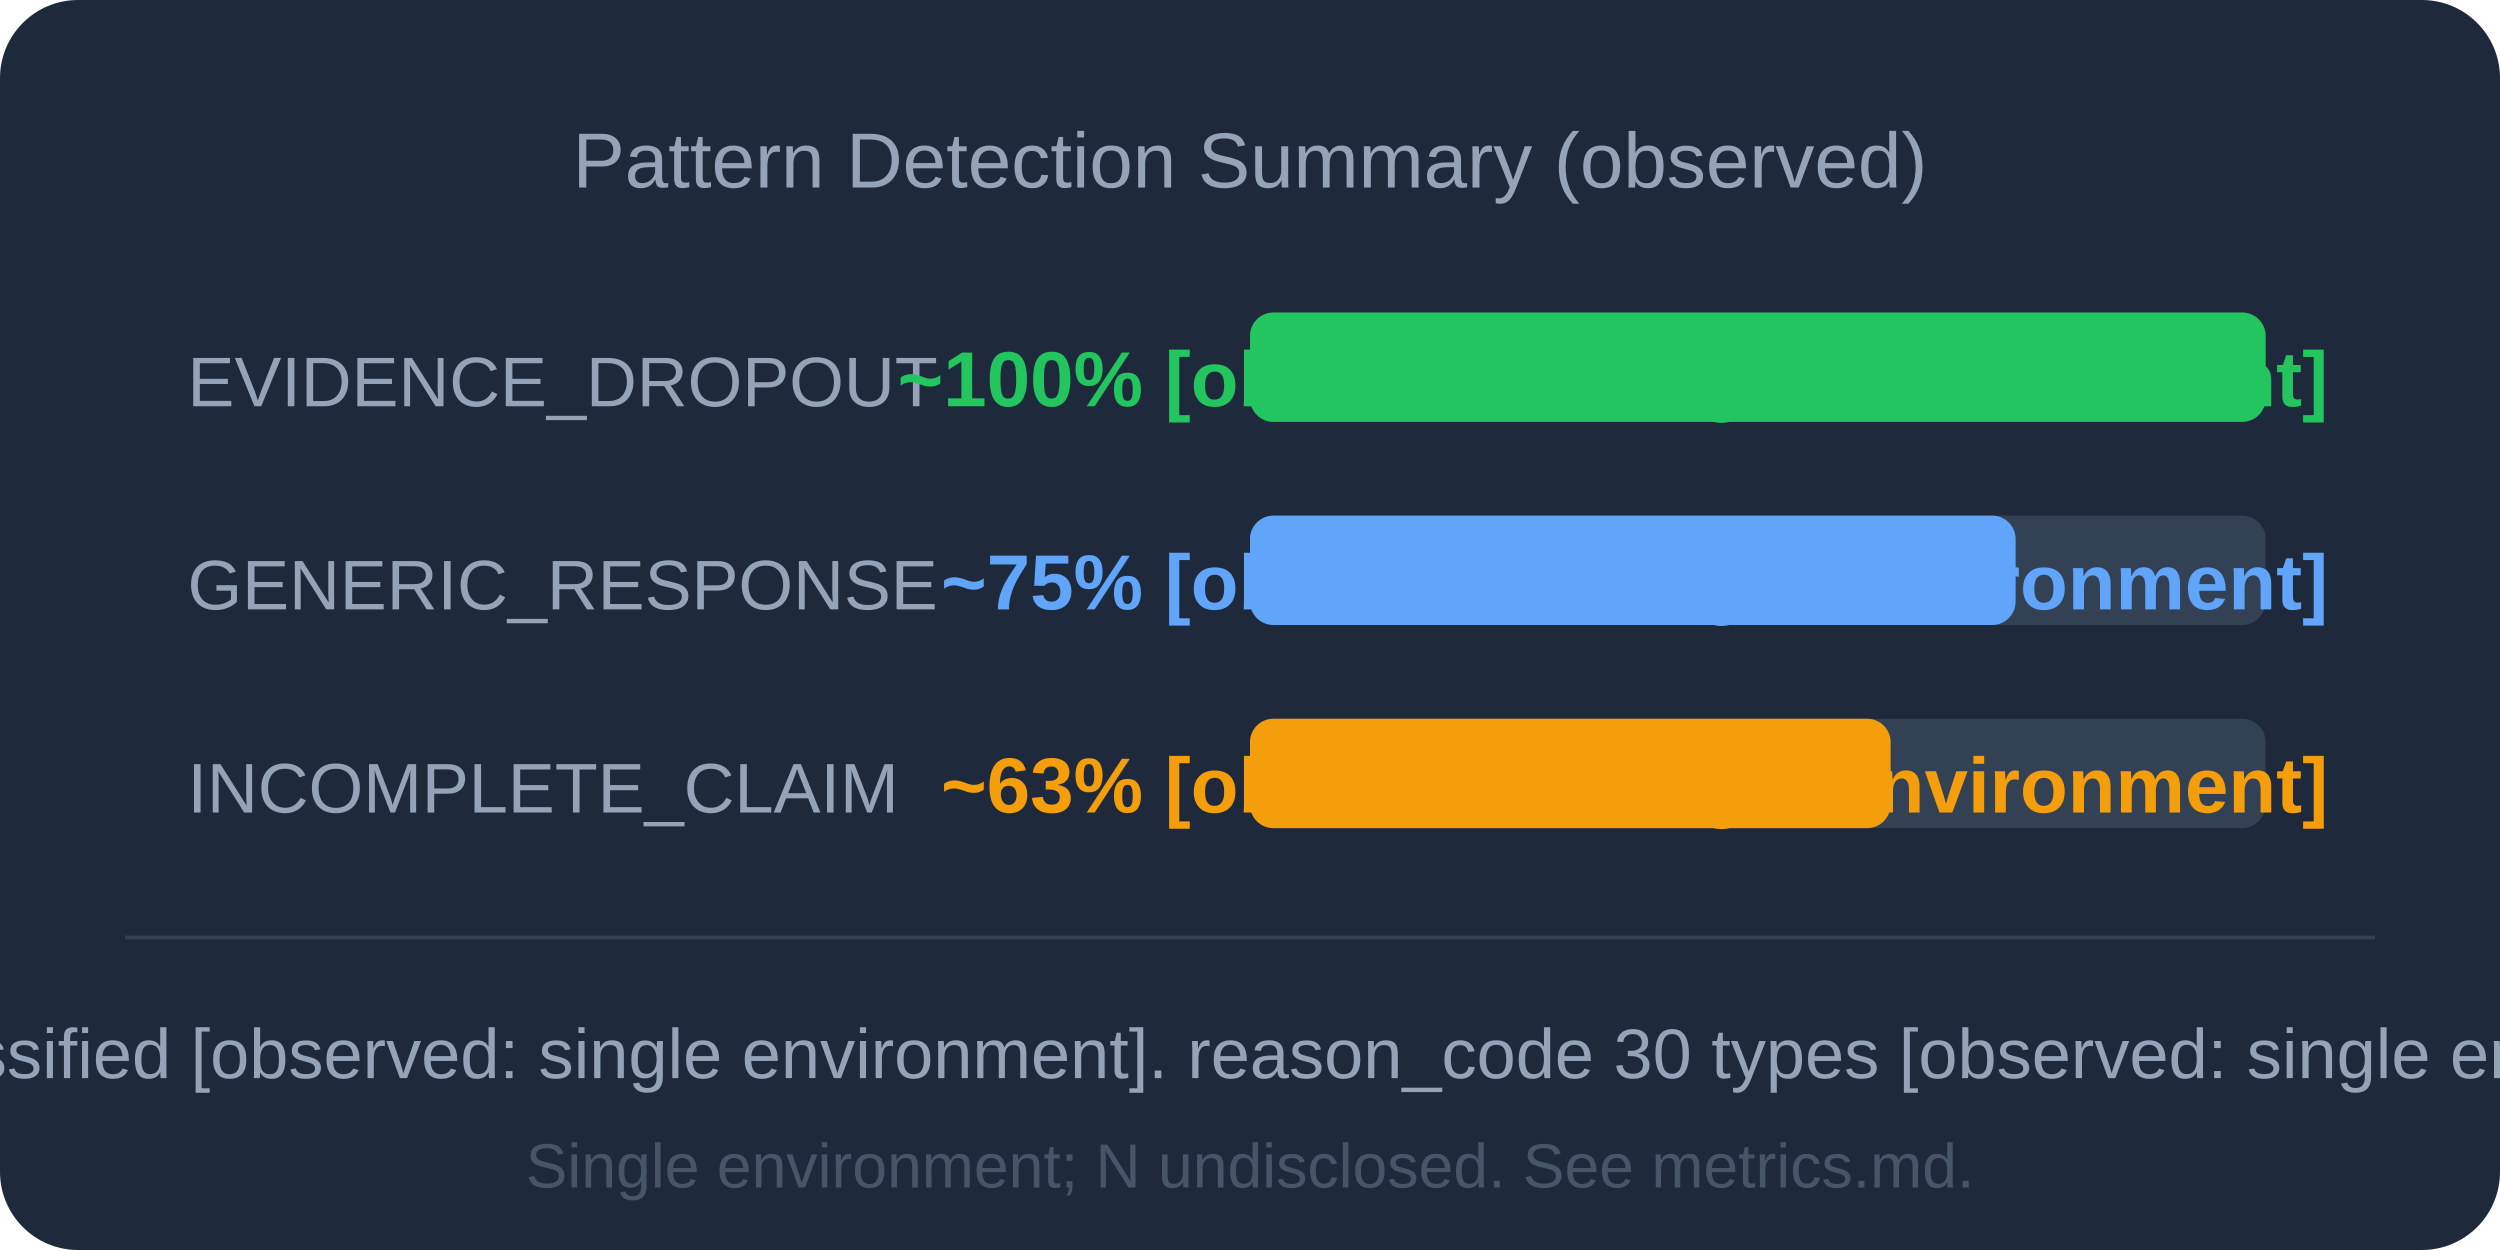
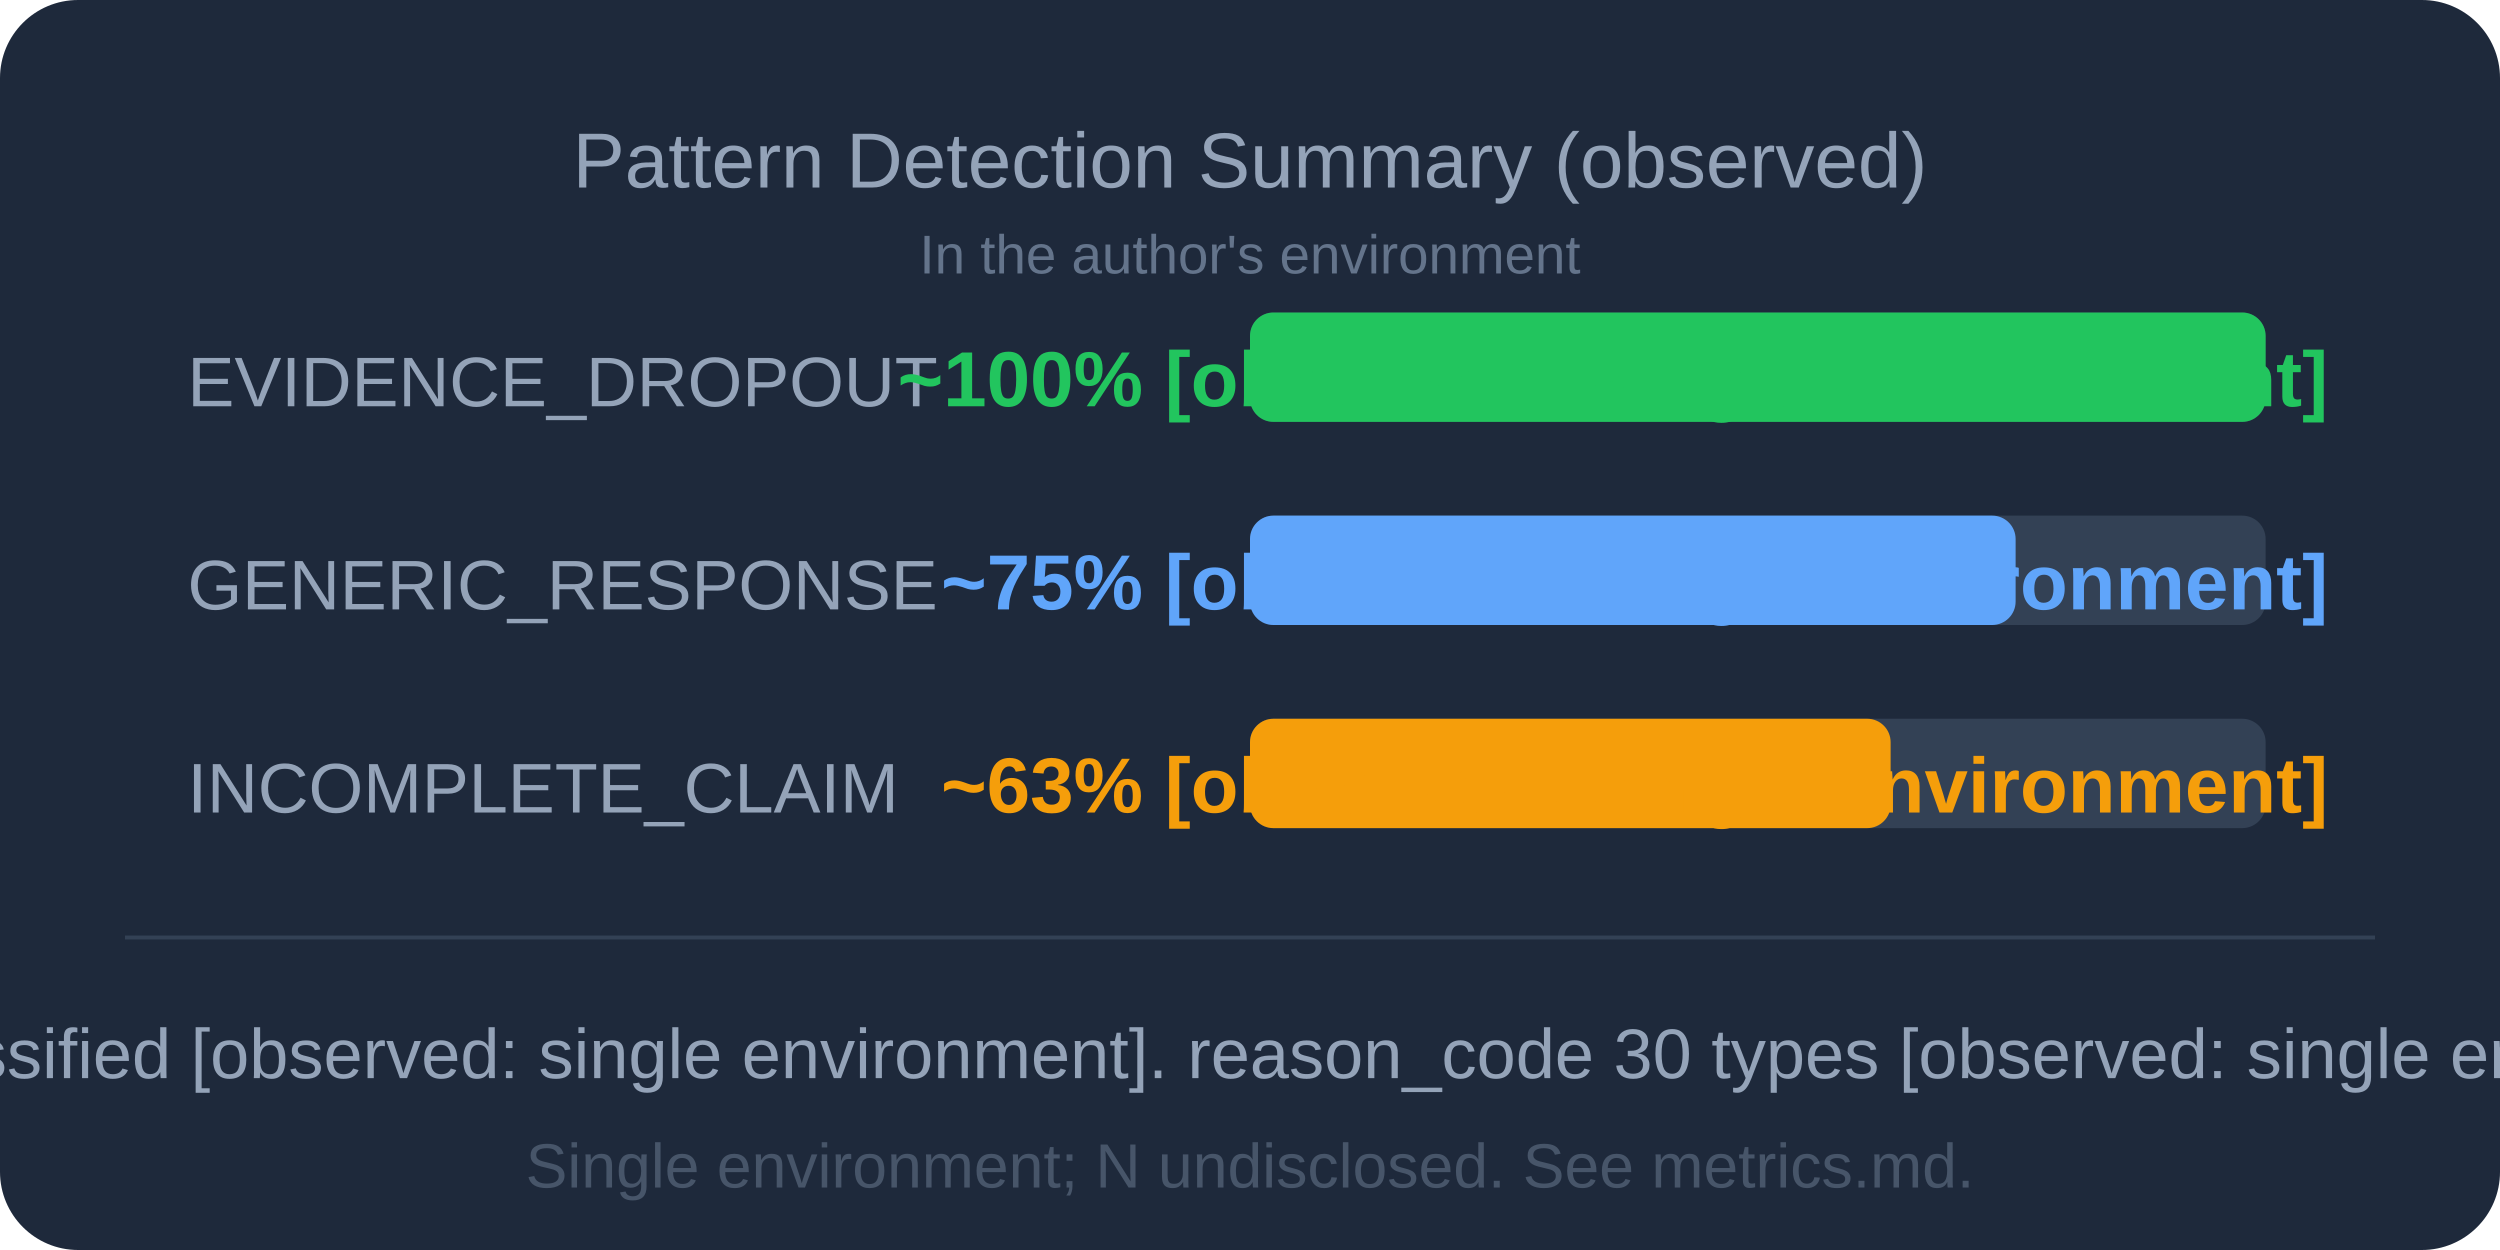
<svg xmlns="http://www.w3.org/2000/svg" viewBox="0 0 320 160" font-family="Segoe UI, Arial, sans-serif">
  <rect width="320" height="160" fill="#1e293b" rx="10" />
  <text x="160" y="24" text-anchor="middle" fill="#94a3b8" font-size="10">Pattern Detection Summary (observed)</text>
+   <text x="160" y="35" text-anchor="middle" fill="#64748b" font-size="7">In the author's environment</text>
  <text x="24" y="52" fill="#94a3b8" font-size="9">EVIDENCE_DROPOUT</text>
  <rect x="160" y="40" width="130" height="14" fill="#334155" rx="3" />
  <rect x="160" y="40" width="130" height="14" fill="#22c55e" rx="3" />
  <text x="298" y="52" text-anchor="end" fill="#22c55e" font-size="10" font-weight="600">~100% [observed: single environment]</text>
  <text x="24" y="78" fill="#94a3b8" font-size="9">GENERIC_RESPONSE</text>
  <rect x="160" y="66" width="130" height="14" fill="#334155" rx="3" />
  <rect x="160" y="66" width="98" height="14" fill="#60a5fa" rx="3" />
  <text x="298" y="78" text-anchor="end" fill="#60a5fa" font-size="10" font-weight="600">~75% [observed: single environment]</text>
  <text x="24" y="104" fill="#94a3b8" font-size="9">INCOMPLETE_CLAIM</text>
  <rect x="160" y="92" width="130" height="14" fill="#334155" rx="3" />
  <rect x="160" y="92" width="82" height="14" fill="#f59e0b" rx="3" />
  <text x="298" y="104" text-anchor="end" fill="#f59e0b" font-size="10" font-weight="600">~63% [observed: single environment]</text>
  <line x1="16" y1="120" x2="304" y2="120" stroke="#334155" stroke-width="0.5" />
  <text x="160" y="138" text-anchor="middle" fill="#94a3b8" font-size="9">FM 132 classified [observed: single environment]. reason_code 30 types [observed: single environment].</text>
  <text x="160" y="152" text-anchor="middle" fill="#475569" font-size="8">Single environment; N undisclosed. See metrics.md.</text>
</svg>
